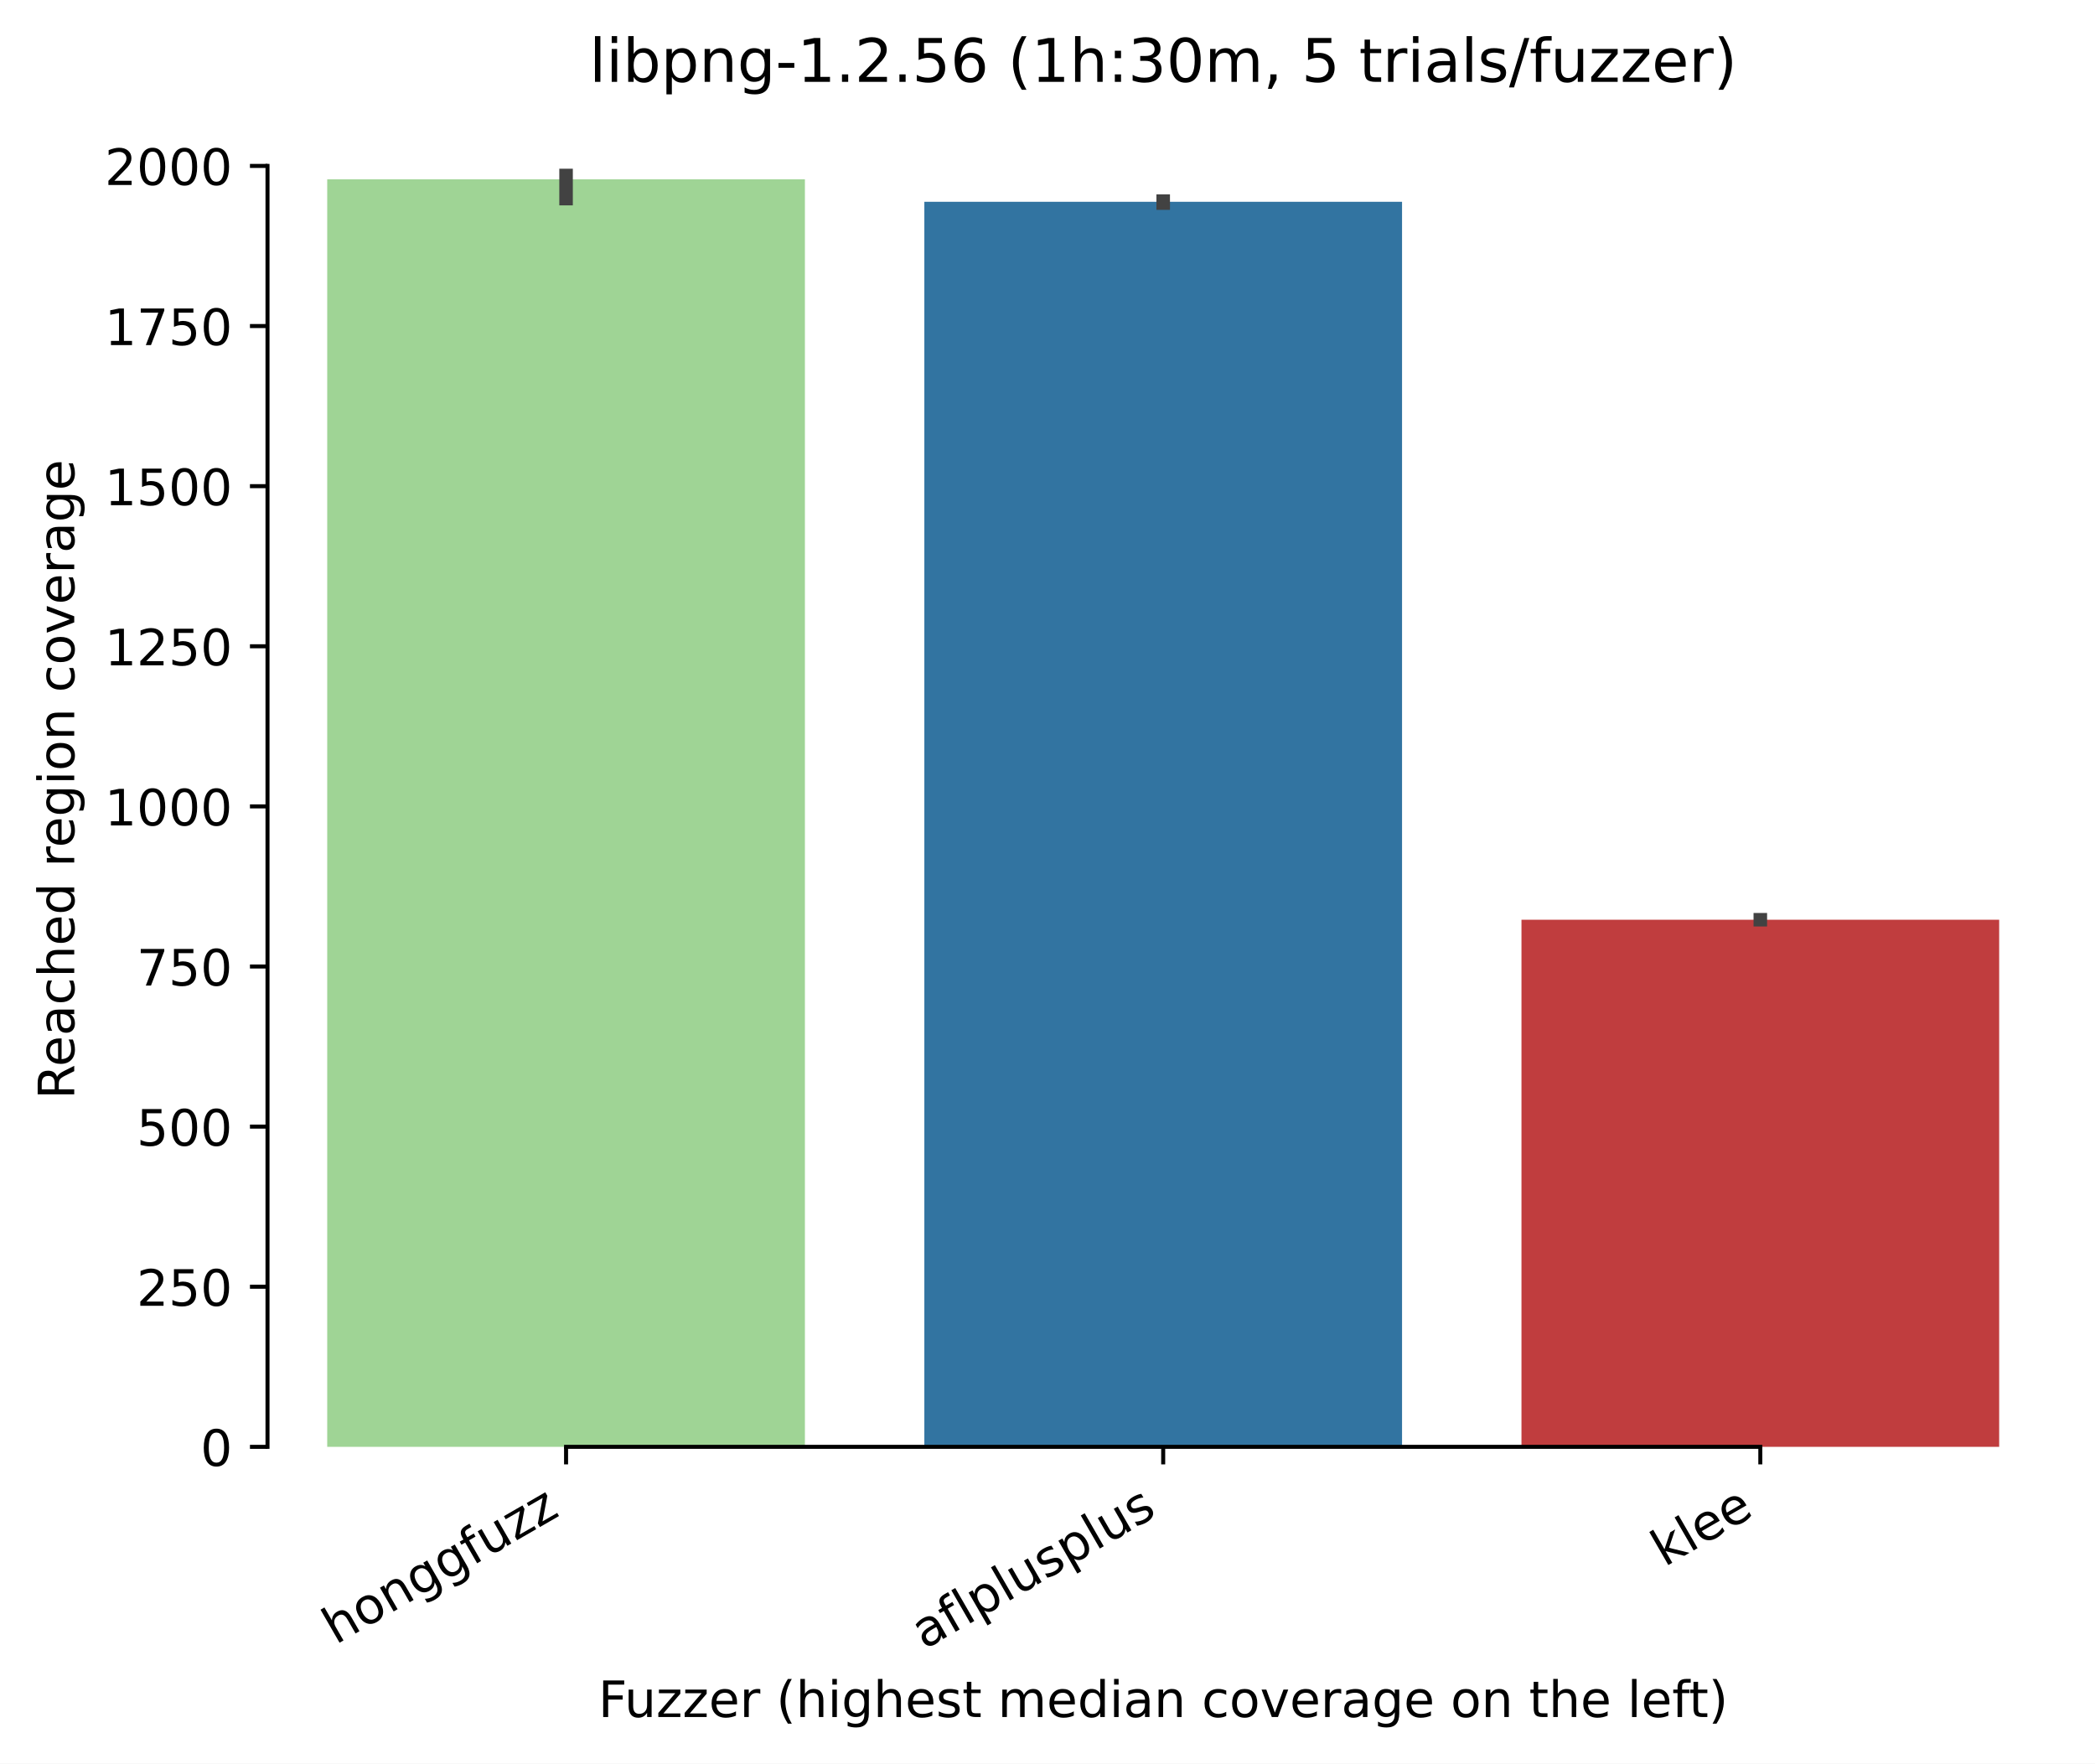
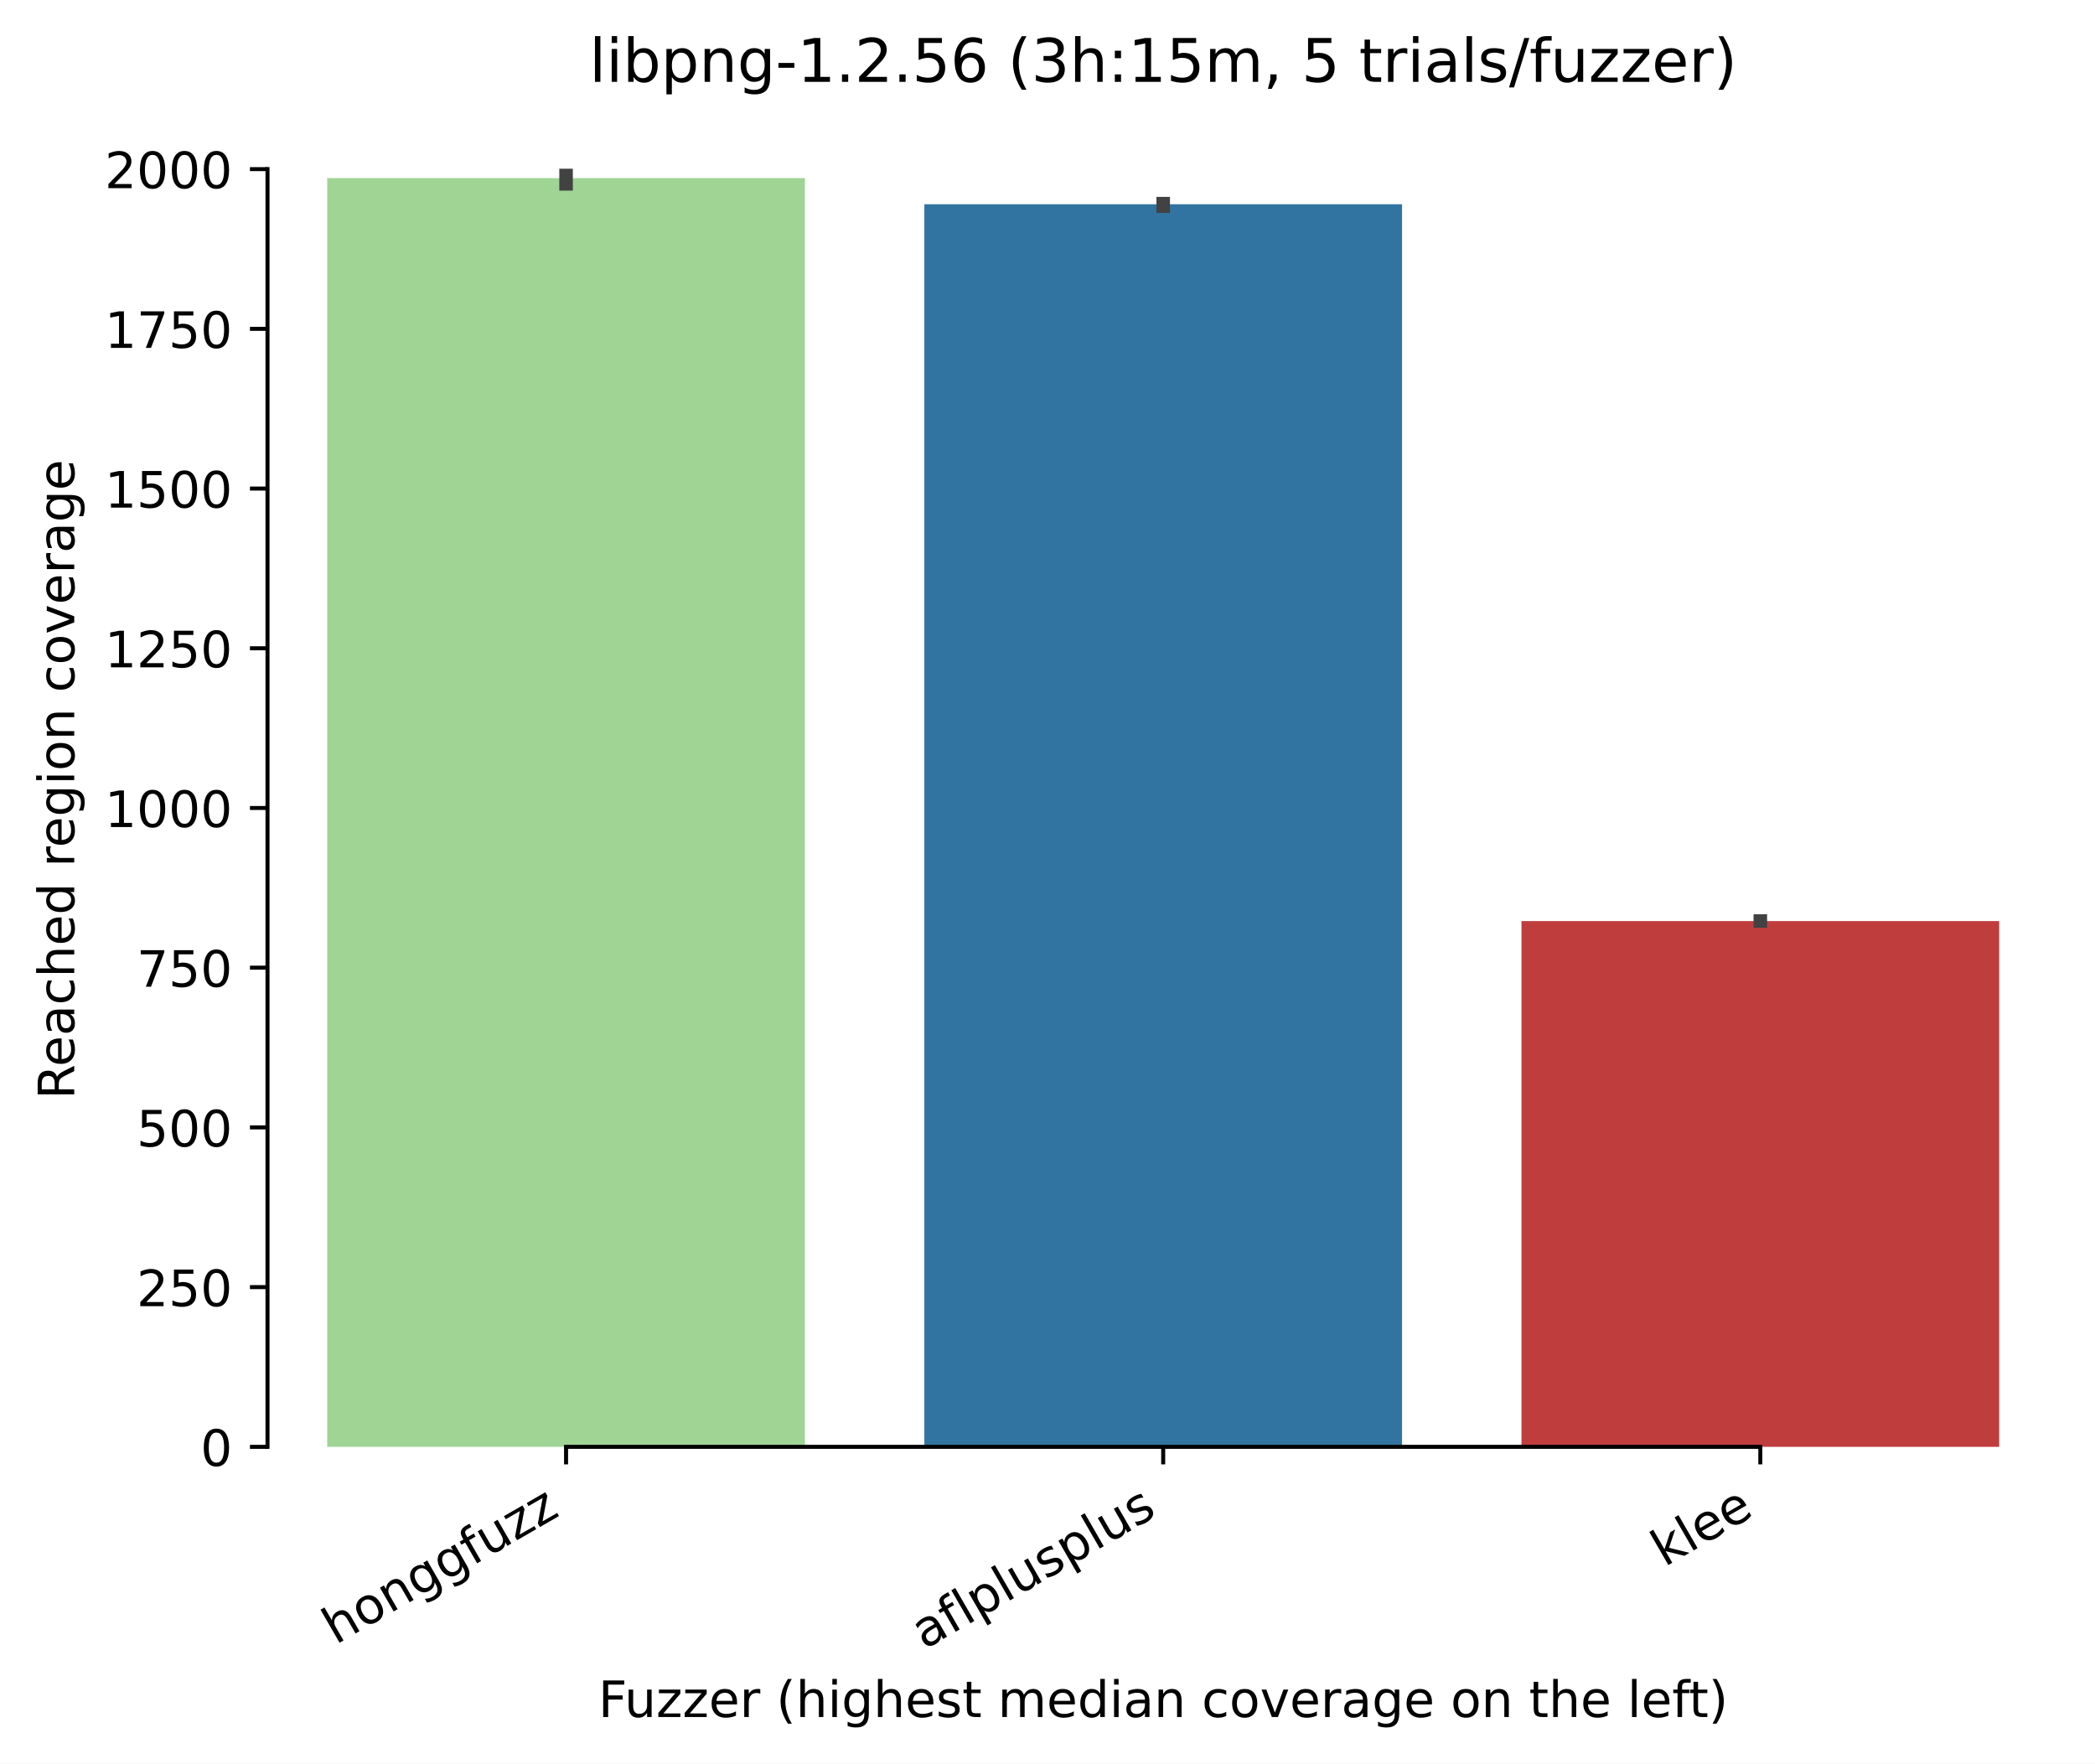
<svg xmlns="http://www.w3.org/2000/svg" xmlns:xlink="http://www.w3.org/1999/xlink" height="351.576pt" version="1.1" viewBox="0 0 417.648 351.576" width="417.648pt">
  <defs>
    <style type="text/css">*{stroke-linecap:butt;stroke-linejoin:round;}</style>
  </defs>
  <g id="figure_1">
    <g id="patch_1">
      <path d="M 0 351.576  L 417.648 351.576  L 417.648 0  L 0 0  z " style="fill:#ffffff;" />
    </g>
    <g id="axes_1">
      <g id="patch_2">
        <path d="M 53.328 288.43  L 410.448 288.43  L 410.448 22.318  L 53.328 22.318  z " style="fill:#ffffff;" />
      </g>
      <g id="patch_3">
-         <path clip-path="url(#p6828090097)" d="M 65.232 288.43  L 160.464 288.43  L 160.464 35.756  L 65.232 35.756  z " style="fill:#9fd495;" />
+         <path clip-path="url(#pe2b78ab45e)" d="M 65.232 288.43  L 160.464 288.43  L 160.464 35.5  L 65.232 35.5  z " style="fill:#9fd495;" />
      </g>
      <g id="patch_4">
-         <path clip-path="url(#p6828090097)" d="M 184.272 288.43  L 279.504 288.43  L 279.504 40.225  L 184.272 40.225  z " style="fill:#3274a1;" />
+         <path clip-path="url(#pe2b78ab45e)" d="M 184.272 288.43  L 279.504 288.43  L 279.504 40.721  L 184.272 40.721  z " style="fill:#3274a1;" />
      </g>
      <g id="patch_5">
-         <path clip-path="url(#p6828090097)" d="M 303.312 288.43  L 398.544 288.43  L 398.544 183.351  L 303.312 183.351  z " style="fill:#c03d3e;" />
+         <path clip-path="url(#pe2b78ab45e)" d="M 303.312 288.43  L 398.544 288.43  L 398.544 183.615  L 303.312 183.615  z " style="fill:#c03d3e;" />
      </g>
      <g id="matplotlib.axis_1">
        <g id="xtick_1">
          <g id="line2d_1">
            <defs>
-               <path d="M 0 0  L 0 3.5  " id="m220f5b07f3" style="stroke:#000000;stroke-width:0.8;" />
+               <path d="M 0 0  L 0 3.5  " id="m2f432c4a56" style="stroke:#000000;stroke-width:0.8;" />
            </defs>
            <g>
-               <use style="stroke:#000000;stroke-width:0.8;" x="112.848" xlink:href="#m220f5b07f3" y="288.43" />
+               <use style="stroke:#000000;stroke-width:0.8;" x="112.848" xlink:href="#m2f432c4a56" y="288.43" />
            </g>
          </g>
          <g id="text_1">
            <g transform="translate(66.90892 327.9332)rotate(-30)scale(0.1 -0.1)">
              <defs>
                <path d="M 54.891 33.016  L 54.891 0  L 45.906 0  L 45.906 32.719  Q 45.906 40.484 42.875 44.328  Q 39.844 48.188 33.797 48.188  Q 26.516 48.188 22.312 43.547  Q 18.109 38.922 18.109 30.906  L 18.109 0  L 9.078 0  L 9.078 75.984  L 18.109 75.984  L 18.109 46.188  Q 21.344 51.125 25.703 53.562  Q 30.078 56 35.797 56  Q 45.219 56 50.047 50.172  Q 54.891 44.344 54.891 33.016  z " id="DejaVuSans-104" />
                <path d="M 30.609 48.391  Q 23.391 48.391 19.188 42.75  Q 14.984 37.109 14.984 27.297  Q 14.984 17.484 19.156 11.844  Q 23.344 6.203 30.609 6.203  Q 37.797 6.203 41.984 11.859  Q 46.188 17.531 46.188 27.297  Q 46.188 37.016 41.984 42.703  Q 37.797 48.391 30.609 48.391  z M 30.609 56  Q 42.328 56 49.016 48.375  Q 55.719 40.766 55.719 27.297  Q 55.719 13.875 49.016 6.219  Q 42.328 -1.422 30.609 -1.422  Q 18.844 -1.422 12.172 6.219  Q 5.516 13.875 5.516 27.297  Q 5.516 40.766 12.172 48.375  Q 18.844 56 30.609 56  z " id="DejaVuSans-111" />
                <path d="M 54.891 33.016  L 54.891 0  L 45.906 0  L 45.906 32.719  Q 45.906 40.484 42.875 44.328  Q 39.844 48.188 33.797 48.188  Q 26.516 48.188 22.312 43.547  Q 18.109 38.922 18.109 30.906  L 18.109 0  L 9.078 0  L 9.078 54.688  L 18.109 54.688  L 18.109 46.188  Q 21.344 51.125 25.703 53.562  Q 30.078 56 35.797 56  Q 45.219 56 50.047 50.172  Q 54.891 44.344 54.891 33.016  z " id="DejaVuSans-110" />
                <path d="M 45.406 27.984  Q 45.406 37.75 41.375 43.109  Q 37.359 48.484 30.078 48.484  Q 22.859 48.484 18.828 43.109  Q 14.797 37.75 14.797 27.984  Q 14.797 18.266 18.828 12.891  Q 22.859 7.516 30.078 7.516  Q 37.359 7.516 41.375 12.891  Q 45.406 18.266 45.406 27.984  z M 54.391 6.781  Q 54.391 -7.172 48.188 -13.984  Q 42 -20.797 29.203 -20.797  Q 24.469 -20.797 20.266 -20.094  Q 16.062 -19.391 12.109 -17.922  L 12.109 -9.188  Q 16.062 -11.328 19.922 -12.344  Q 23.781 -13.375 27.781 -13.375  Q 36.625 -13.375 41.016 -8.766  Q 45.406 -4.156 45.406 5.172  L 45.406 9.625  Q 42.625 4.781 38.281 2.391  Q 33.938 0 27.875 0  Q 17.828 0 11.672 7.656  Q 5.516 15.328 5.516 27.984  Q 5.516 40.672 11.672 48.328  Q 17.828 56 27.875 56  Q 33.938 56 38.281 53.609  Q 42.625 51.219 45.406 46.391  L 45.406 54.688  L 54.391 54.688  z " id="DejaVuSans-103" />
                <path d="M 37.109 75.984  L 37.109 68.5  L 28.516 68.5  Q 23.688 68.5 21.797 66.547  Q 19.922 64.594 19.922 59.516  L 19.922 54.688  L 34.719 54.688  L 34.719 47.703  L 19.922 47.703  L 19.922 0  L 10.891 0  L 10.891 47.703  L 2.297 47.703  L 2.297 54.688  L 10.891 54.688  L 10.891 58.5  Q 10.891 67.625 15.141 71.797  Q 19.391 75.984 28.609 75.984  z " id="DejaVuSans-102" />
                <path d="M 8.5 21.578  L 8.5 54.688  L 17.484 54.688  L 17.484 21.922  Q 17.484 14.156 20.5 10.266  Q 23.531 6.391 29.594 6.391  Q 36.859 6.391 41.078 11.031  Q 45.312 15.672 45.312 23.688  L 45.312 54.688  L 54.297 54.688  L 54.297 0  L 45.312 0  L 45.312 8.406  Q 42.047 3.422 37.719 1  Q 33.406 -1.422 27.688 -1.422  Q 18.266 -1.422 13.375 4.438  Q 8.5 10.297 8.5 21.578  z M 31.109 56  z " id="DejaVuSans-117" />
                <path d="M 5.516 54.688  L 48.188 54.688  L 48.188 46.484  L 14.406 7.172  L 48.188 7.172  L 48.188 0  L 4.297 0  L 4.297 8.203  L 38.094 47.516  L 5.516 47.516  z " id="DejaVuSans-122" />
              </defs>
              <use xlink:href="#DejaVuSans-104" />
              <use x="63.379" xlink:href="#DejaVuSans-111" />
              <use x="124.561" xlink:href="#DejaVuSans-110" />
              <use x="187.939" xlink:href="#DejaVuSans-103" />
              <use x="251.416" xlink:href="#DejaVuSans-103" />
              <use x="314.893" xlink:href="#DejaVuSans-102" />
              <use x="350.098" xlink:href="#DejaVuSans-117" />
              <use x="413.477" xlink:href="#DejaVuSans-122" />
              <use x="465.967" xlink:href="#DejaVuSans-122" />
            </g>
          </g>
        </g>
        <g id="xtick_2">
          <g id="line2d_2">
            <g>
-               <use style="stroke:#000000;stroke-width:0.8;" x="231.888" xlink:href="#m220f5b07f3" y="288.43" />
+               <use style="stroke:#000000;stroke-width:0.8;" x="231.888" xlink:href="#m2f432c4a56" y="288.43" />
            </g>
          </g>
          <g id="text_2">
            <g transform="translate(184.2791 328.8973)rotate(-30)scale(0.1 -0.1)">
              <defs>
                <path d="M 34.281 27.484  Q 23.391 27.484 19.188 25  Q 14.984 22.516 14.984 16.5  Q 14.984 11.719 18.141 8.906  Q 21.297 6.109 26.703 6.109  Q 34.188 6.109 38.703 11.406  Q 43.219 16.703 43.219 25.484  L 43.219 27.484  z M 52.203 31.203  L 52.203 0  L 43.219 0  L 43.219 8.297  Q 40.141 3.328 35.547 0.953  Q 30.953 -1.422 24.312 -1.422  Q 15.922 -1.422 10.953 3.297  Q 6 8.016 6 15.922  Q 6 25.141 12.172 29.828  Q 18.359 34.516 30.609 34.516  L 43.219 34.516  L 43.219 35.406  Q 43.219 41.609 39.141 45  Q 35.062 48.391 27.688 48.391  Q 23 48.391 18.547 47.266  Q 14.109 46.141 10.016 43.891  L 10.016 52.203  Q 14.938 54.109 19.578 55.047  Q 24.219 56 28.609 56  Q 40.484 56 46.344 49.844  Q 52.203 43.703 52.203 31.203  z " id="DejaVuSans-97" />
                <path d="M 9.422 75.984  L 18.406 75.984  L 18.406 0  L 9.422 0  z " id="DejaVuSans-108" />
                <path d="M 18.109 8.203  L 18.109 -20.797  L 9.078 -20.797  L 9.078 54.688  L 18.109 54.688  L 18.109 46.391  Q 20.953 51.266 25.266 53.625  Q 29.594 56 35.594 56  Q 45.562 56 51.781 48.094  Q 58.016 40.188 58.016 27.297  Q 58.016 14.406 51.781 6.484  Q 45.562 -1.422 35.594 -1.422  Q 29.594 -1.422 25.266 0.953  Q 20.953 3.328 18.109 8.203  z M 48.688 27.297  Q 48.688 37.203 44.609 42.844  Q 40.531 48.484 33.406 48.484  Q 26.266 48.484 22.188 42.844  Q 18.109 37.203 18.109 27.297  Q 18.109 17.391 22.188 11.75  Q 26.266 6.109 33.406 6.109  Q 40.531 6.109 44.609 11.75  Q 48.688 17.391 48.688 27.297  z " id="DejaVuSans-112" />
                <path d="M 44.281 53.078  L 44.281 44.578  Q 40.484 46.531 36.375 47.5  Q 32.281 48.484 27.875 48.484  Q 21.188 48.484 17.844 46.438  Q 14.5 44.391 14.5 40.281  Q 14.5 37.156 16.891 35.375  Q 19.281 33.594 26.516 31.984  L 29.594 31.297  Q 39.156 29.25 43.188 25.516  Q 47.219 21.781 47.219 15.094  Q 47.219 7.469 41.188 3.016  Q 35.156 -1.422 24.609 -1.422  Q 20.219 -1.422 15.453 -0.562  Q 10.688 0.297 5.422 2  L 5.422 11.281  Q 10.406 8.688 15.234 7.391  Q 20.062 6.109 24.812 6.109  Q 31.156 6.109 34.562 8.281  Q 37.984 10.453 37.984 14.406  Q 37.984 18.062 35.516 20.016  Q 33.062 21.969 24.703 23.781  L 21.578 24.516  Q 13.234 26.266 9.516 29.906  Q 5.812 33.547 5.812 39.891  Q 5.812 47.609 11.281 51.797  Q 16.75 56 26.812 56  Q 31.781 56 36.172 55.266  Q 40.578 54.547 44.281 53.078  z " id="DejaVuSans-115" />
              </defs>
              <use xlink:href="#DejaVuSans-97" />
              <use x="61.279" xlink:href="#DejaVuSans-102" />
              <use x="96.484" xlink:href="#DejaVuSans-108" />
              <use x="124.268" xlink:href="#DejaVuSans-112" />
              <use x="187.744" xlink:href="#DejaVuSans-108" />
              <use x="215.527" xlink:href="#DejaVuSans-117" />
              <use x="278.906" xlink:href="#DejaVuSans-115" />
              <use x="331.006" xlink:href="#DejaVuSans-112" />
              <use x="394.482" xlink:href="#DejaVuSans-108" />
              <use x="422.266" xlink:href="#DejaVuSans-117" />
              <use x="485.645" xlink:href="#DejaVuSans-115" />
            </g>
          </g>
        </g>
        <g id="xtick_3">
          <g id="line2d_3">
            <g>
-               <use style="stroke:#000000;stroke-width:0.8;" x="350.928" xlink:href="#m220f5b07f3" y="288.43" />
+               <use style="stroke:#000000;stroke-width:0.8;" x="350.928" xlink:href="#m2f432c4a56" y="288.43" />
            </g>
          </g>
          <g id="text_3">
            <g transform="translate(331.81 312.4481)rotate(-30)scale(0.1 -0.1)">
              <defs>
                <path d="M 9.078 75.984  L 18.109 75.984  L 18.109 31.109  L 44.922 54.688  L 56.391 54.688  L 27.391 29.109  L 57.625 0  L 45.906 0  L 18.109 26.703  L 18.109 0  L 9.078 0  z " id="DejaVuSans-107" />
                <path d="M 56.203 29.594  L 56.203 25.203  L 14.891 25.203  Q 15.484 15.922 20.484 11.062  Q 25.484 6.203 34.422 6.203  Q 39.594 6.203 44.453 7.469  Q 49.312 8.734 54.109 11.281  L 54.109 2.781  Q 49.266 0.734 44.188 -0.344  Q 39.109 -1.422 33.891 -1.422  Q 20.797 -1.422 13.156 6.188  Q 5.516 13.812 5.516 26.812  Q 5.516 40.234 12.766 48.109  Q 20.016 56 32.328 56  Q 43.359 56 49.781 48.891  Q 56.203 41.797 56.203 29.594  z M 47.219 32.234  Q 47.125 39.594 43.094 43.984  Q 39.062 48.391 32.422 48.391  Q 24.906 48.391 20.391 44.141  Q 15.875 39.891 15.188 32.172  z " id="DejaVuSans-101" />
              </defs>
              <use xlink:href="#DejaVuSans-107" />
              <use x="57.91" xlink:href="#DejaVuSans-108" />
              <use x="85.693" xlink:href="#DejaVuSans-101" />
              <use x="147.217" xlink:href="#DejaVuSans-101" />
            </g>
          </g>
        </g>
        <g id="text_4">
          <g transform="translate(119.2702 342.2968)scale(0.1 -0.1)">
            <defs>
              <path d="M 9.812 72.906  L 51.703 72.906  L 51.703 64.594  L 19.672 64.594  L 19.672 43.109  L 48.578 43.109  L 48.578 34.812  L 19.672 34.812  L 19.672 0  L 9.812 0  z " id="DejaVuSans-70" />
              <path d="M 41.109 46.297  Q 39.594 47.172 37.812 47.578  Q 36.031 48 33.891 48  Q 26.266 48 22.188 43.047  Q 18.109 38.094 18.109 28.812  L 18.109 0  L 9.078 0  L 9.078 54.688  L 18.109 54.688  L 18.109 46.188  Q 20.953 51.172 25.484 53.578  Q 30.031 56 36.531 56  Q 37.453 56 38.578 55.875  Q 39.703 55.766 41.062 55.516  z " id="DejaVuSans-114" />
              <path id="DejaVuSans-32" />
              <path d="M 31 75.875  Q 24.469 64.656 21.281 53.656  Q 18.109 42.672 18.109 31.391  Q 18.109 20.125 21.312 9.062  Q 24.516 -2 31 -13.188  L 23.188 -13.188  Q 15.875 -1.703 12.234 9.375  Q 8.594 20.453 8.594 31.391  Q 8.594 42.281 12.203 53.312  Q 15.828 64.359 23.188 75.875  z " id="DejaVuSans-40" />
              <path d="M 9.422 54.688  L 18.406 54.688  L 18.406 0  L 9.422 0  z M 9.422 75.984  L 18.406 75.984  L 18.406 64.594  L 9.422 64.594  z " id="DejaVuSans-105" />
              <path d="M 18.312 70.219  L 18.312 54.688  L 36.812 54.688  L 36.812 47.703  L 18.312 47.703  L 18.312 18.016  Q 18.312 11.328 20.141 9.422  Q 21.969 7.516 27.594 7.516  L 36.812 7.516  L 36.812 0  L 27.594 0  Q 17.188 0 13.234 3.875  Q 9.281 7.766 9.281 18.016  L 9.281 47.703  L 2.688 47.703  L 2.688 54.688  L 9.281 54.688  L 9.281 70.219  z " id="DejaVuSans-116" />
              <path d="M 52 44.188  Q 55.375 50.25 60.062 53.125  Q 64.75 56 71.094 56  Q 79.641 56 84.281 50.016  Q 88.922 44.047 88.922 33.016  L 88.922 0  L 79.891 0  L 79.891 32.719  Q 79.891 40.578 77.094 44.375  Q 74.312 48.188 68.609 48.188  Q 61.625 48.188 57.562 43.547  Q 53.516 38.922 53.516 30.906  L 53.516 0  L 44.484 0  L 44.484 32.719  Q 44.484 40.625 41.703 44.406  Q 38.922 48.188 33.109 48.188  Q 26.219 48.188 22.156 43.531  Q 18.109 38.875 18.109 30.906  L 18.109 0  L 9.078 0  L 9.078 54.688  L 18.109 54.688  L 18.109 46.188  Q 21.188 51.219 25.484 53.609  Q 29.781 56 35.688 56  Q 41.656 56 45.828 52.969  Q 50 49.953 52 44.188  z " id="DejaVuSans-109" />
              <path d="M 45.406 46.391  L 45.406 75.984  L 54.391 75.984  L 54.391 0  L 45.406 0  L 45.406 8.203  Q 42.578 3.328 38.25 0.953  Q 33.938 -1.422 27.875 -1.422  Q 17.969 -1.422 11.734 6.484  Q 5.516 14.406 5.516 27.297  Q 5.516 40.188 11.734 48.094  Q 17.969 56 27.875 56  Q 33.938 56 38.25 53.625  Q 42.578 51.266 45.406 46.391  z M 14.797 27.297  Q 14.797 17.391 18.875 11.75  Q 22.953 6.109 30.078 6.109  Q 37.203 6.109 41.297 11.75  Q 45.406 17.391 45.406 27.297  Q 45.406 37.203 41.297 42.844  Q 37.203 48.484 30.078 48.484  Q 22.953 48.484 18.875 42.844  Q 14.797 37.203 14.797 27.297  z " id="DejaVuSans-100" />
              <path d="M 48.781 52.594  L 48.781 44.188  Q 44.969 46.297 41.141 47.344  Q 37.312 48.391 33.406 48.391  Q 24.656 48.391 19.812 42.844  Q 14.984 37.312 14.984 27.297  Q 14.984 17.281 19.812 11.734  Q 24.656 6.203 33.406 6.203  Q 37.312 6.203 41.141 7.25  Q 44.969 8.297 48.781 10.406  L 48.781 2.094  Q 45.016 0.344 40.984 -0.531  Q 36.969 -1.422 32.422 -1.422  Q 20.062 -1.422 12.781 6.344  Q 5.516 14.109 5.516 27.297  Q 5.516 40.672 12.859 48.328  Q 20.219 56 33.016 56  Q 37.156 56 41.109 55.141  Q 45.062 54.297 48.781 52.594  z " id="DejaVuSans-99" />
              <path d="M 2.984 54.688  L 12.5 54.688  L 29.594 8.797  L 46.688 54.688  L 56.203 54.688  L 35.688 0  L 23.484 0  z " id="DejaVuSans-118" />
              <path d="M 8.016 75.875  L 15.828 75.875  Q 23.141 64.359 26.781 53.312  Q 30.422 42.281 30.422 31.391  Q 30.422 20.453 26.781 9.375  Q 23.141 -1.703 15.828 -13.188  L 8.016 -13.188  Q 14.5 -2 17.703 9.062  Q 20.906 20.125 20.906 31.391  Q 20.906 42.672 17.703 53.656  Q 14.5 64.656 8.016 75.875  z " id="DejaVuSans-41" />
            </defs>
            <use xlink:href="#DejaVuSans-70" />
            <use x="52.02" xlink:href="#DejaVuSans-117" />
            <use x="115.398" xlink:href="#DejaVuSans-122" />
            <use x="167.889" xlink:href="#DejaVuSans-122" />
            <use x="220.379" xlink:href="#DejaVuSans-101" />
            <use x="281.902" xlink:href="#DejaVuSans-114" />
            <use x="323.016" xlink:href="#DejaVuSans-32" />
            <use x="354.803" xlink:href="#DejaVuSans-40" />
            <use x="393.816" xlink:href="#DejaVuSans-104" />
            <use x="457.195" xlink:href="#DejaVuSans-105" />
            <use x="484.979" xlink:href="#DejaVuSans-103" />
            <use x="548.455" xlink:href="#DejaVuSans-104" />
            <use x="611.834" xlink:href="#DejaVuSans-101" />
            <use x="673.357" xlink:href="#DejaVuSans-115" />
            <use x="725.457" xlink:href="#DejaVuSans-116" />
            <use x="764.666" xlink:href="#DejaVuSans-32" />
            <use x="796.453" xlink:href="#DejaVuSans-109" />
            <use x="893.865" xlink:href="#DejaVuSans-101" />
            <use x="955.389" xlink:href="#DejaVuSans-100" />
            <use x="1018.865" xlink:href="#DejaVuSans-105" />
            <use x="1046.648" xlink:href="#DejaVuSans-97" />
            <use x="1107.928" xlink:href="#DejaVuSans-110" />
            <use x="1171.307" xlink:href="#DejaVuSans-32" />
            <use x="1203.094" xlink:href="#DejaVuSans-99" />
            <use x="1258.074" xlink:href="#DejaVuSans-111" />
            <use x="1319.256" xlink:href="#DejaVuSans-118" />
            <use x="1378.436" xlink:href="#DejaVuSans-101" />
            <use x="1439.959" xlink:href="#DejaVuSans-114" />
            <use x="1481.072" xlink:href="#DejaVuSans-97" />
            <use x="1542.352" xlink:href="#DejaVuSans-103" />
            <use x="1605.828" xlink:href="#DejaVuSans-101" />
            <use x="1667.352" xlink:href="#DejaVuSans-32" />
            <use x="1699.139" xlink:href="#DejaVuSans-111" />
            <use x="1760.32" xlink:href="#DejaVuSans-110" />
            <use x="1823.699" xlink:href="#DejaVuSans-32" />
            <use x="1855.486" xlink:href="#DejaVuSans-116" />
            <use x="1894.695" xlink:href="#DejaVuSans-104" />
            <use x="1958.074" xlink:href="#DejaVuSans-101" />
            <use x="2019.598" xlink:href="#DejaVuSans-32" />
            <use x="2051.385" xlink:href="#DejaVuSans-108" />
            <use x="2079.168" xlink:href="#DejaVuSans-101" />
            <use x="2140.691" xlink:href="#DejaVuSans-102" />
            <use x="2174.146" xlink:href="#DejaVuSans-116" />
            <use x="2213.355" xlink:href="#DejaVuSans-41" />
          </g>
        </g>
      </g>
      <g id="matplotlib.axis_2">
        <g id="ytick_1">
          <g id="line2d_4">
            <defs>
-               <path d="M 0 0  L -3.5 0  " id="m2d9a413133" style="stroke:#000000;stroke-width:0.8;" />
+               <path d="M 0 0  L -3.5 0  " id="mfdebe19e2f" style="stroke:#000000;stroke-width:0.8;" />
            </defs>
            <g>
-               <use style="stroke:#000000;stroke-width:0.8;" x="53.328" xlink:href="#m2d9a413133" y="288.43" />
+               <use style="stroke:#000000;stroke-width:0.8;" x="53.328" xlink:href="#mfdebe19e2f" y="288.43" />
            </g>
          </g>
          <g id="text_5">
            <g transform="translate(39.96563 292.2293)scale(0.1 -0.1)">
              <defs>
                <path d="M 31.781 66.406  Q 24.172 66.406 20.328 58.906  Q 16.5 51.422 16.5 36.375  Q 16.5 21.391 20.328 13.891  Q 24.172 6.391 31.781 6.391  Q 39.453 6.391 43.281 13.891  Q 47.125 21.391 47.125 36.375  Q 47.125 51.422 43.281 58.906  Q 39.453 66.406 31.781 66.406  z M 31.781 74.219  Q 44.047 74.219 50.516 64.516  Q 56.984 54.828 56.984 36.375  Q 56.984 17.969 50.516 8.266  Q 44.047 -1.422 31.781 -1.422  Q 19.531 -1.422 13.062 8.266  Q 6.594 17.969 6.594 36.375  Q 6.594 54.828 13.062 64.516  Q 19.531 74.219 31.781 74.219  z " id="DejaVuSans-48" />
              </defs>
              <use xlink:href="#DejaVuSans-48" />
            </g>
          </g>
        </g>
        <g id="ytick_2">
          <g id="line2d_5">
            <g>
-               <use style="stroke:#000000;stroke-width:0.8;" x="53.328" xlink:href="#m2d9a413133" y="256.511" />
+               <use style="stroke:#000000;stroke-width:0.8;" x="53.328" xlink:href="#mfdebe19e2f" y="256.591" />
            </g>
          </g>
          <g id="text_6">
-             <g transform="translate(27.24063 260.3099)scale(0.1 -0.1)">
+             <g transform="translate(27.24063 260.3901)scale(0.1 -0.1)">
              <defs>
                <path d="M 19.188 8.297  L 53.609 8.297  L 53.609 0  L 7.328 0  L 7.328 8.297  Q 12.938 14.109 22.625 23.891  Q 32.328 33.688 34.812 36.531  Q 39.547 41.844 41.422 45.531  Q 43.312 49.219 43.312 52.781  Q 43.312 58.594 39.234 62.25  Q 35.156 65.922 28.609 65.922  Q 23.969 65.922 18.812 64.312  Q 13.672 62.703 7.812 59.422  L 7.812 69.391  Q 13.766 71.781 18.938 73  Q 24.125 74.219 28.422 74.219  Q 39.75 74.219 46.484 68.547  Q 53.219 62.891 53.219 53.422  Q 53.219 48.922 51.531 44.891  Q 49.859 40.875 45.406 35.406  Q 44.188 33.984 37.641 27.219  Q 31.109 20.453 19.188 8.297  z " id="DejaVuSans-50" />
                <path d="M 10.797 72.906  L 49.516 72.906  L 49.516 64.594  L 19.828 64.594  L 19.828 46.734  Q 21.969 47.469 24.109 47.828  Q 26.266 48.188 28.422 48.188  Q 40.625 48.188 47.75 41.5  Q 54.891 34.812 54.891 23.391  Q 54.891 11.625 47.562 5.094  Q 40.234 -1.422 26.906 -1.422  Q 22.312 -1.422 17.547 -0.641  Q 12.797 0.141 7.719 1.703  L 7.719 11.625  Q 12.109 9.234 16.797 8.062  Q 21.484 6.891 26.703 6.891  Q 35.156 6.891 40.078 11.328  Q 45.016 15.766 45.016 23.391  Q 45.016 31 40.078 35.438  Q 35.156 39.891 26.703 39.891  Q 22.75 39.891 18.812 39.016  Q 14.891 38.141 10.797 36.281  z " id="DejaVuSans-53" />
              </defs>
              <use xlink:href="#DejaVuSans-50" />
              <use x="63.623" xlink:href="#DejaVuSans-53" />
              <use x="127.246" xlink:href="#DejaVuSans-48" />
            </g>
          </g>
        </g>
        <g id="ytick_3">
          <g id="line2d_6">
            <g>
-               <use style="stroke:#000000;stroke-width:0.8;" x="53.328" xlink:href="#m2d9a413133" y="224.591" />
+               <use style="stroke:#000000;stroke-width:0.8;" x="53.328" xlink:href="#mfdebe19e2f" y="224.752" />
            </g>
          </g>
          <g id="text_7">
-             <g transform="translate(27.24063 228.3906)scale(0.1 -0.1)">
+             <g transform="translate(27.24063 228.551)scale(0.1 -0.1)">
              <use xlink:href="#DejaVuSans-53" />
              <use x="63.623" xlink:href="#DejaVuSans-48" />
              <use x="127.246" xlink:href="#DejaVuSans-48" />
            </g>
          </g>
        </g>
        <g id="ytick_4">
          <g id="line2d_7">
            <g>
-               <use style="stroke:#000000;stroke-width:0.8;" x="53.328" xlink:href="#m2d9a413133" y="192.672" />
+               <use style="stroke:#000000;stroke-width:0.8;" x="53.328" xlink:href="#mfdebe19e2f" y="192.913" />
            </g>
          </g>
          <g id="text_8">
-             <g transform="translate(27.24063 196.4712)scale(0.1 -0.1)">
+             <g transform="translate(27.24063 196.7118)scale(0.1 -0.1)">
              <defs>
                <path d="M 8.203 72.906  L 55.078 72.906  L 55.078 68.703  L 28.609 0  L 18.312 0  L 43.219 64.594  L 8.203 64.594  z " id="DejaVuSans-55" />
              </defs>
              <use xlink:href="#DejaVuSans-55" />
              <use x="63.623" xlink:href="#DejaVuSans-53" />
              <use x="127.246" xlink:href="#DejaVuSans-48" />
            </g>
          </g>
        </g>
        <g id="ytick_5">
          <g id="line2d_8">
            <g>
-               <use style="stroke:#000000;stroke-width:0.8;" x="53.328" xlink:href="#m2d9a413133" y="160.753" />
+               <use style="stroke:#000000;stroke-width:0.8;" x="53.328" xlink:href="#mfdebe19e2f" y="161.073" />
            </g>
          </g>
          <g id="text_9">
-             <g transform="translate(20.87813 164.5518)scale(0.1 -0.1)">
+             <g transform="translate(20.87813 164.8726)scale(0.1 -0.1)">
              <defs>
                <path d="M 12.406 8.297  L 28.516 8.297  L 28.516 63.922  L 10.984 60.406  L 10.984 69.391  L 28.422 72.906  L 38.281 72.906  L 38.281 8.297  L 54.391 8.297  L 54.391 0  L 12.406 0  z " id="DejaVuSans-49" />
              </defs>
              <use xlink:href="#DejaVuSans-49" />
              <use x="63.623" xlink:href="#DejaVuSans-48" />
              <use x="127.246" xlink:href="#DejaVuSans-48" />
              <use x="190.869" xlink:href="#DejaVuSans-48" />
            </g>
          </g>
        </g>
        <g id="ytick_6">
          <g id="line2d_9">
            <g>
-               <use style="stroke:#000000;stroke-width:0.8;" x="53.328" xlink:href="#m2d9a413133" y="128.833" />
+               <use style="stroke:#000000;stroke-width:0.8;" x="53.328" xlink:href="#mfdebe19e2f" y="129.234" />
            </g>
          </g>
          <g id="text_10">
-             <g transform="translate(20.87813 132.6324)scale(0.1 -0.1)">
+             <g transform="translate(20.87813 133.0334)scale(0.1 -0.1)">
              <use xlink:href="#DejaVuSans-49" />
              <use x="63.623" xlink:href="#DejaVuSans-50" />
              <use x="127.246" xlink:href="#DejaVuSans-53" />
              <use x="190.869" xlink:href="#DejaVuSans-48" />
            </g>
          </g>
        </g>
        <g id="ytick_7">
          <g id="line2d_10">
            <g>
-               <use style="stroke:#000000;stroke-width:0.8;" x="53.328" xlink:href="#m2d9a413133" y="96.914" />
+               <use style="stroke:#000000;stroke-width:0.8;" x="53.328" xlink:href="#mfdebe19e2f" y="97.395" />
            </g>
          </g>
          <g id="text_11">
-             <g transform="translate(20.87813 100.713)scale(0.1 -0.1)">
+             <g transform="translate(20.87813 101.1942)scale(0.1 -0.1)">
              <use xlink:href="#DejaVuSans-49" />
              <use x="63.623" xlink:href="#DejaVuSans-53" />
              <use x="127.246" xlink:href="#DejaVuSans-48" />
              <use x="190.869" xlink:href="#DejaVuSans-48" />
            </g>
          </g>
        </g>
        <g id="ytick_8">
          <g id="line2d_11">
            <g>
-               <use style="stroke:#000000;stroke-width:0.8;" x="53.328" xlink:href="#m2d9a413133" y="64.994" />
+               <use style="stroke:#000000;stroke-width:0.8;" x="53.328" xlink:href="#mfdebe19e2f" y="65.556" />
            </g>
          </g>
          <g id="text_12">
-             <g transform="translate(20.87813 68.79358)scale(0.1 -0.1)">
+             <g transform="translate(20.87813 69.35497)scale(0.1 -0.1)">
              <use xlink:href="#DejaVuSans-49" />
              <use x="63.623" xlink:href="#DejaVuSans-55" />
              <use x="127.246" xlink:href="#DejaVuSans-53" />
              <use x="190.869" xlink:href="#DejaVuSans-48" />
            </g>
          </g>
        </g>
        <g id="ytick_9">
          <g id="line2d_12">
            <g>
-               <use style="stroke:#000000;stroke-width:0.8;" x="53.328" xlink:href="#m2d9a413133" y="33.075" />
+               <use style="stroke:#000000;stroke-width:0.8;" x="53.328" xlink:href="#mfdebe19e2f" y="33.717" />
            </g>
          </g>
          <g id="text_13">
-             <g transform="translate(20.87813 36.87418)scale(0.1 -0.1)">
+             <g transform="translate(20.87813 37.51578)scale(0.1 -0.1)">
              <use xlink:href="#DejaVuSans-50" />
              <use x="63.623" xlink:href="#DejaVuSans-48" />
              <use x="127.246" xlink:href="#DejaVuSans-48" />
              <use x="190.869" xlink:href="#DejaVuSans-48" />
            </g>
          </g>
        </g>
        <g id="text_14">
          <g transform="translate(14.79844 219.1366)rotate(-90)scale(0.1 -0.1)">
            <defs>
              <path d="M 44.391 34.188  Q 47.562 33.109 50.562 29.594  Q 53.562 26.078 56.594 19.922  L 66.609 0  L 56 0  L 46.688 18.703  Q 43.062 26.031 39.672 28.422  Q 36.281 30.812 30.422 30.812  L 19.672 30.812  L 19.672 0  L 9.812 0  L 9.812 72.906  L 32.078 72.906  Q 44.578 72.906 50.734 67.672  Q 56.891 62.453 56.891 51.906  Q 56.891 45.016 53.688 40.469  Q 50.484 35.938 44.391 34.188  z M 19.672 64.797  L 19.672 38.922  L 32.078 38.922  Q 39.203 38.922 42.844 42.219  Q 46.484 45.516 46.484 51.906  Q 46.484 58.297 42.844 61.547  Q 39.203 64.797 32.078 64.797  z " id="DejaVuSans-82" />
            </defs>
            <use xlink:href="#DejaVuSans-82" />
            <use x="64.982" xlink:href="#DejaVuSans-101" />
            <use x="126.506" xlink:href="#DejaVuSans-97" />
            <use x="187.785" xlink:href="#DejaVuSans-99" />
            <use x="242.766" xlink:href="#DejaVuSans-104" />
            <use x="306.145" xlink:href="#DejaVuSans-101" />
            <use x="367.668" xlink:href="#DejaVuSans-100" />
            <use x="431.145" xlink:href="#DejaVuSans-32" />
            <use x="462.932" xlink:href="#DejaVuSans-114" />
            <use x="501.795" xlink:href="#DejaVuSans-101" />
            <use x="563.318" xlink:href="#DejaVuSans-103" />
            <use x="626.795" xlink:href="#DejaVuSans-105" />
            <use x="654.578" xlink:href="#DejaVuSans-111" />
            <use x="715.76" xlink:href="#DejaVuSans-110" />
            <use x="779.139" xlink:href="#DejaVuSans-32" />
            <use x="810.926" xlink:href="#DejaVuSans-99" />
            <use x="865.906" xlink:href="#DejaVuSans-111" />
            <use x="927.088" xlink:href="#DejaVuSans-118" />
            <use x="986.268" xlink:href="#DejaVuSans-101" />
            <use x="1047.791" xlink:href="#DejaVuSans-114" />
            <use x="1088.904" xlink:href="#DejaVuSans-97" />
            <use x="1150.184" xlink:href="#DejaVuSans-103" />
            <use x="1213.66" xlink:href="#DejaVuSans-101" />
          </g>
        </g>
      </g>
      <g id="line2d_13">
-         <path clip-path="url(#p6828090097)" d="M 112.848 39.587  L 112.848 34.99  " style="fill:none;stroke:#424242;stroke-linecap:square;stroke-width:2.7;" />
+         <path clip-path="url(#pe2b78ab45e)" d="M 112.848 36.646  L 112.848 34.99  " style="fill:none;stroke:#424242;stroke-linecap:square;stroke-width:2.7;" />
      </g>
      <g id="line2d_14">
-         <path clip-path="url(#p6828090097)" d="M 231.888 40.48  L 231.888 40.097  " style="fill:none;stroke:#424242;stroke-linecap:square;stroke-width:2.7;" />
+         <path clip-path="url(#pe2b78ab45e)" d="M 231.888 41.103  L 231.888 40.594  " style="fill:none;stroke:#424242;stroke-linecap:square;stroke-width:2.7;" />
      </g>
      <g id="line2d_15">
-         <path clip-path="url(#p6828090097)" d="M 350.928 183.351  L 350.928 183.351  " style="fill:none;stroke:#424242;stroke-linecap:square;stroke-width:2.7;" />
+         <path clip-path="url(#pe2b78ab45e)" d="M 350.928 183.615  L 350.928 183.615  " style="fill:none;stroke:#424242;stroke-linecap:square;stroke-width:2.7;" />
      </g>
      <g id="patch_6">
-         <path d="M 53.328 288.43  L 53.328 33.075  " style="fill:none;stroke:#000000;stroke-linecap:square;stroke-linejoin:miter;stroke-width:0.8;" />
+         <path d="M 53.328 288.43  L 53.328 33.717  " style="fill:none;stroke:#000000;stroke-linecap:square;stroke-linejoin:miter;stroke-width:0.8;" />
      </g>
      <g id="patch_7">
        <path d="M 112.848 288.43  L 350.928 288.43  " style="fill:none;stroke:#000000;stroke-linecap:square;stroke-linejoin:miter;stroke-width:0.8;" />
      </g>
      <g id="text_15">
        <g transform="translate(117.4813 16.31812)scale(0.12 -0.12)">
          <defs>
            <path d="M 48.688 27.297  Q 48.688 37.203 44.609 42.844  Q 40.531 48.484 33.406 48.484  Q 26.266 48.484 22.188 42.844  Q 18.109 37.203 18.109 27.297  Q 18.109 17.391 22.188 11.75  Q 26.266 6.109 33.406 6.109  Q 40.531 6.109 44.609 11.75  Q 48.688 17.391 48.688 27.297  z M 18.109 46.391  Q 20.953 51.266 25.266 53.625  Q 29.594 56 35.594 56  Q 45.562 56 51.781 48.094  Q 58.016 40.188 58.016 27.297  Q 58.016 14.406 51.781 6.484  Q 45.562 -1.422 35.594 -1.422  Q 29.594 -1.422 25.266 0.953  Q 20.953 3.328 18.109 8.203  L 18.109 0  L 9.078 0  L 9.078 75.984  L 18.109 75.984  z " id="DejaVuSans-98" />
            <path d="M 4.891 31.391  L 31.203 31.391  L 31.203 23.391  L 4.891 23.391  z " id="DejaVuSans-45" />
            <path d="M 10.688 12.406  L 21 12.406  L 21 0  L 10.688 0  z " id="DejaVuSans-46" />
            <path d="M 33.016 40.375  Q 26.375 40.375 22.484 35.828  Q 18.609 31.297 18.609 23.391  Q 18.609 15.531 22.484 10.953  Q 26.375 6.391 33.016 6.391  Q 39.656 6.391 43.531 10.953  Q 47.406 15.531 47.406 23.391  Q 47.406 31.297 43.531 35.828  Q 39.656 40.375 33.016 40.375  z M 52.594 71.297  L 52.594 62.312  Q 48.875 64.062 45.094 64.984  Q 41.312 65.922 37.594 65.922  Q 27.828 65.922 22.672 59.328  Q 17.531 52.734 16.797 39.406  Q 19.672 43.656 24.016 45.922  Q 28.375 48.188 33.594 48.188  Q 44.578 48.188 50.953 41.516  Q 57.328 34.859 57.328 23.391  Q 57.328 12.156 50.688 5.359  Q 44.047 -1.422 33.016 -1.422  Q 20.359 -1.422 13.672 8.266  Q 6.984 17.969 6.984 36.375  Q 6.984 53.656 15.188 63.938  Q 23.391 74.219 37.203 74.219  Q 40.922 74.219 44.703 73.484  Q 48.484 72.75 52.594 71.297  z " id="DejaVuSans-54" />
+             <path d="M 40.578 39.312  Q 47.656 37.797 51.625 33  Q 55.609 28.219 55.609 21.188  Q 55.609 10.406 48.188 4.484  Q 40.766 -1.422 27.094 -1.422  Q 22.516 -1.422 17.656 -0.516  Q 12.797 0.391 7.625 2.203  L 7.625 11.719  Q 11.719 9.328 16.594 8.109  Q 21.484 6.891 26.812 6.891  Q 36.078 6.891 40.938 10.547  Q 45.797 14.203 45.797 21.188  Q 45.797 27.641 41.281 31.266  Q 36.766 34.906 28.719 34.906  L 20.219 34.906  L 20.219 43.016  L 29.109 43.016  Q 36.375 43.016 40.234 45.922  Q 44.094 48.828 44.094 54.297  Q 44.094 59.906 40.109 62.906  Q 36.141 65.922 28.719 65.922  Q 24.656 65.922 20.016 65.031  Q 15.375 64.156 9.812 62.312  L 9.812 71.094  Q 15.438 72.656 20.344 73.438  Q 25.25 74.219 29.594 74.219  Q 40.828 74.219 47.359 69.109  Q 53.906 64.016 53.906 55.328  Q 53.906 49.266 50.438 45.094  Q 46.969 40.922 40.578 39.312  z " id="DejaVuSans-51" />
            <path d="M 11.719 12.406  L 22.016 12.406  L 22.016 0  L 11.719 0  z M 11.719 51.703  L 22.016 51.703  L 22.016 39.312  L 11.719 39.312  z " id="DejaVuSans-58" />
-             <path d="M 40.578 39.312  Q 47.656 37.797 51.625 33  Q 55.609 28.219 55.609 21.188  Q 55.609 10.406 48.188 4.484  Q 40.766 -1.422 27.094 -1.422  Q 22.516 -1.422 17.656 -0.516  Q 12.797 0.391 7.625 2.203  L 7.625 11.719  Q 11.719 9.328 16.594 8.109  Q 21.484 6.891 26.812 6.891  Q 36.078 6.891 40.938 10.547  Q 45.797 14.203 45.797 21.188  Q 45.797 27.641 41.281 31.266  Q 36.766 34.906 28.719 34.906  L 20.219 34.906  L 20.219 43.016  L 29.109 43.016  Q 36.375 43.016 40.234 45.922  Q 44.094 48.828 44.094 54.297  Q 44.094 59.906 40.109 62.906  Q 36.141 65.922 28.719 65.922  Q 24.656 65.922 20.016 65.031  Q 15.375 64.156 9.812 62.312  L 9.812 71.094  Q 15.438 72.656 20.344 73.438  Q 25.25 74.219 29.594 74.219  Q 40.828 74.219 47.359 69.109  Q 53.906 64.016 53.906 55.328  Q 53.906 49.266 50.438 45.094  Q 46.969 40.922 40.578 39.312  z " id="DejaVuSans-51" />
            <path d="M 11.719 12.406  L 22.016 12.406  L 22.016 4  L 14.016 -11.625  L 7.719 -11.625  L 11.719 4  z " id="DejaVuSans-44" />
            <path d="M 25.391 72.906  L 33.688 72.906  L 8.297 -9.281  L 0 -9.281  z " id="DejaVuSans-47" />
          </defs>
          <use xlink:href="#DejaVuSans-108" />
          <use x="27.783" xlink:href="#DejaVuSans-105" />
          <use x="55.566" xlink:href="#DejaVuSans-98" />
          <use x="119.043" xlink:href="#DejaVuSans-112" />
          <use x="182.52" xlink:href="#DejaVuSans-110" />
          <use x="245.898" xlink:href="#DejaVuSans-103" />
          <use x="309.375" xlink:href="#DejaVuSans-45" />
          <use x="345.459" xlink:href="#DejaVuSans-49" />
          <use x="409.082" xlink:href="#DejaVuSans-46" />
          <use x="440.869" xlink:href="#DejaVuSans-50" />
          <use x="504.492" xlink:href="#DejaVuSans-46" />
          <use x="536.279" xlink:href="#DejaVuSans-53" />
          <use x="599.902" xlink:href="#DejaVuSans-54" />
          <use x="663.525" xlink:href="#DejaVuSans-32" />
          <use x="695.312" xlink:href="#DejaVuSans-40" />
-           <use x="734.326" xlink:href="#DejaVuSans-49" />
+           <use x="734.326" xlink:href="#DejaVuSans-51" />
          <use x="797.949" xlink:href="#DejaVuSans-104" />
          <use x="861.328" xlink:href="#DejaVuSans-58" />
-           <use x="895.02" xlink:href="#DejaVuSans-51" />
-           <use x="958.643" xlink:href="#DejaVuSans-48" />
+           <use x="895.02" xlink:href="#DejaVuSans-49" />
+           <use x="958.643" xlink:href="#DejaVuSans-53" />
          <use x="1022.266" xlink:href="#DejaVuSans-109" />
          <use x="1119.678" xlink:href="#DejaVuSans-44" />
          <use x="1151.465" xlink:href="#DejaVuSans-32" />
          <use x="1183.252" xlink:href="#DejaVuSans-53" />
          <use x="1246.875" xlink:href="#DejaVuSans-32" />
          <use x="1278.662" xlink:href="#DejaVuSans-116" />
          <use x="1317.871" xlink:href="#DejaVuSans-114" />
          <use x="1358.984" xlink:href="#DejaVuSans-105" />
          <use x="1386.768" xlink:href="#DejaVuSans-97" />
          <use x="1448.047" xlink:href="#DejaVuSans-108" />
          <use x="1475.83" xlink:href="#DejaVuSans-115" />
          <use x="1527.93" xlink:href="#DejaVuSans-47" />
          <use x="1561.621" xlink:href="#DejaVuSans-102" />
          <use x="1596.826" xlink:href="#DejaVuSans-117" />
          <use x="1660.205" xlink:href="#DejaVuSans-122" />
          <use x="1712.695" xlink:href="#DejaVuSans-122" />
          <use x="1765.186" xlink:href="#DejaVuSans-101" />
          <use x="1826.709" xlink:href="#DejaVuSans-114" />
          <use x="1867.822" xlink:href="#DejaVuSans-41" />
        </g>
      </g>
    </g>
  </g>
  <defs>
-     <clipPath id="p6828090097">
+     <clipPath id="pe2b78ab45e">
      <rect height="266.112" width="357.12" x="53.328" y="22.318" />
    </clipPath>
  </defs>
</svg>
